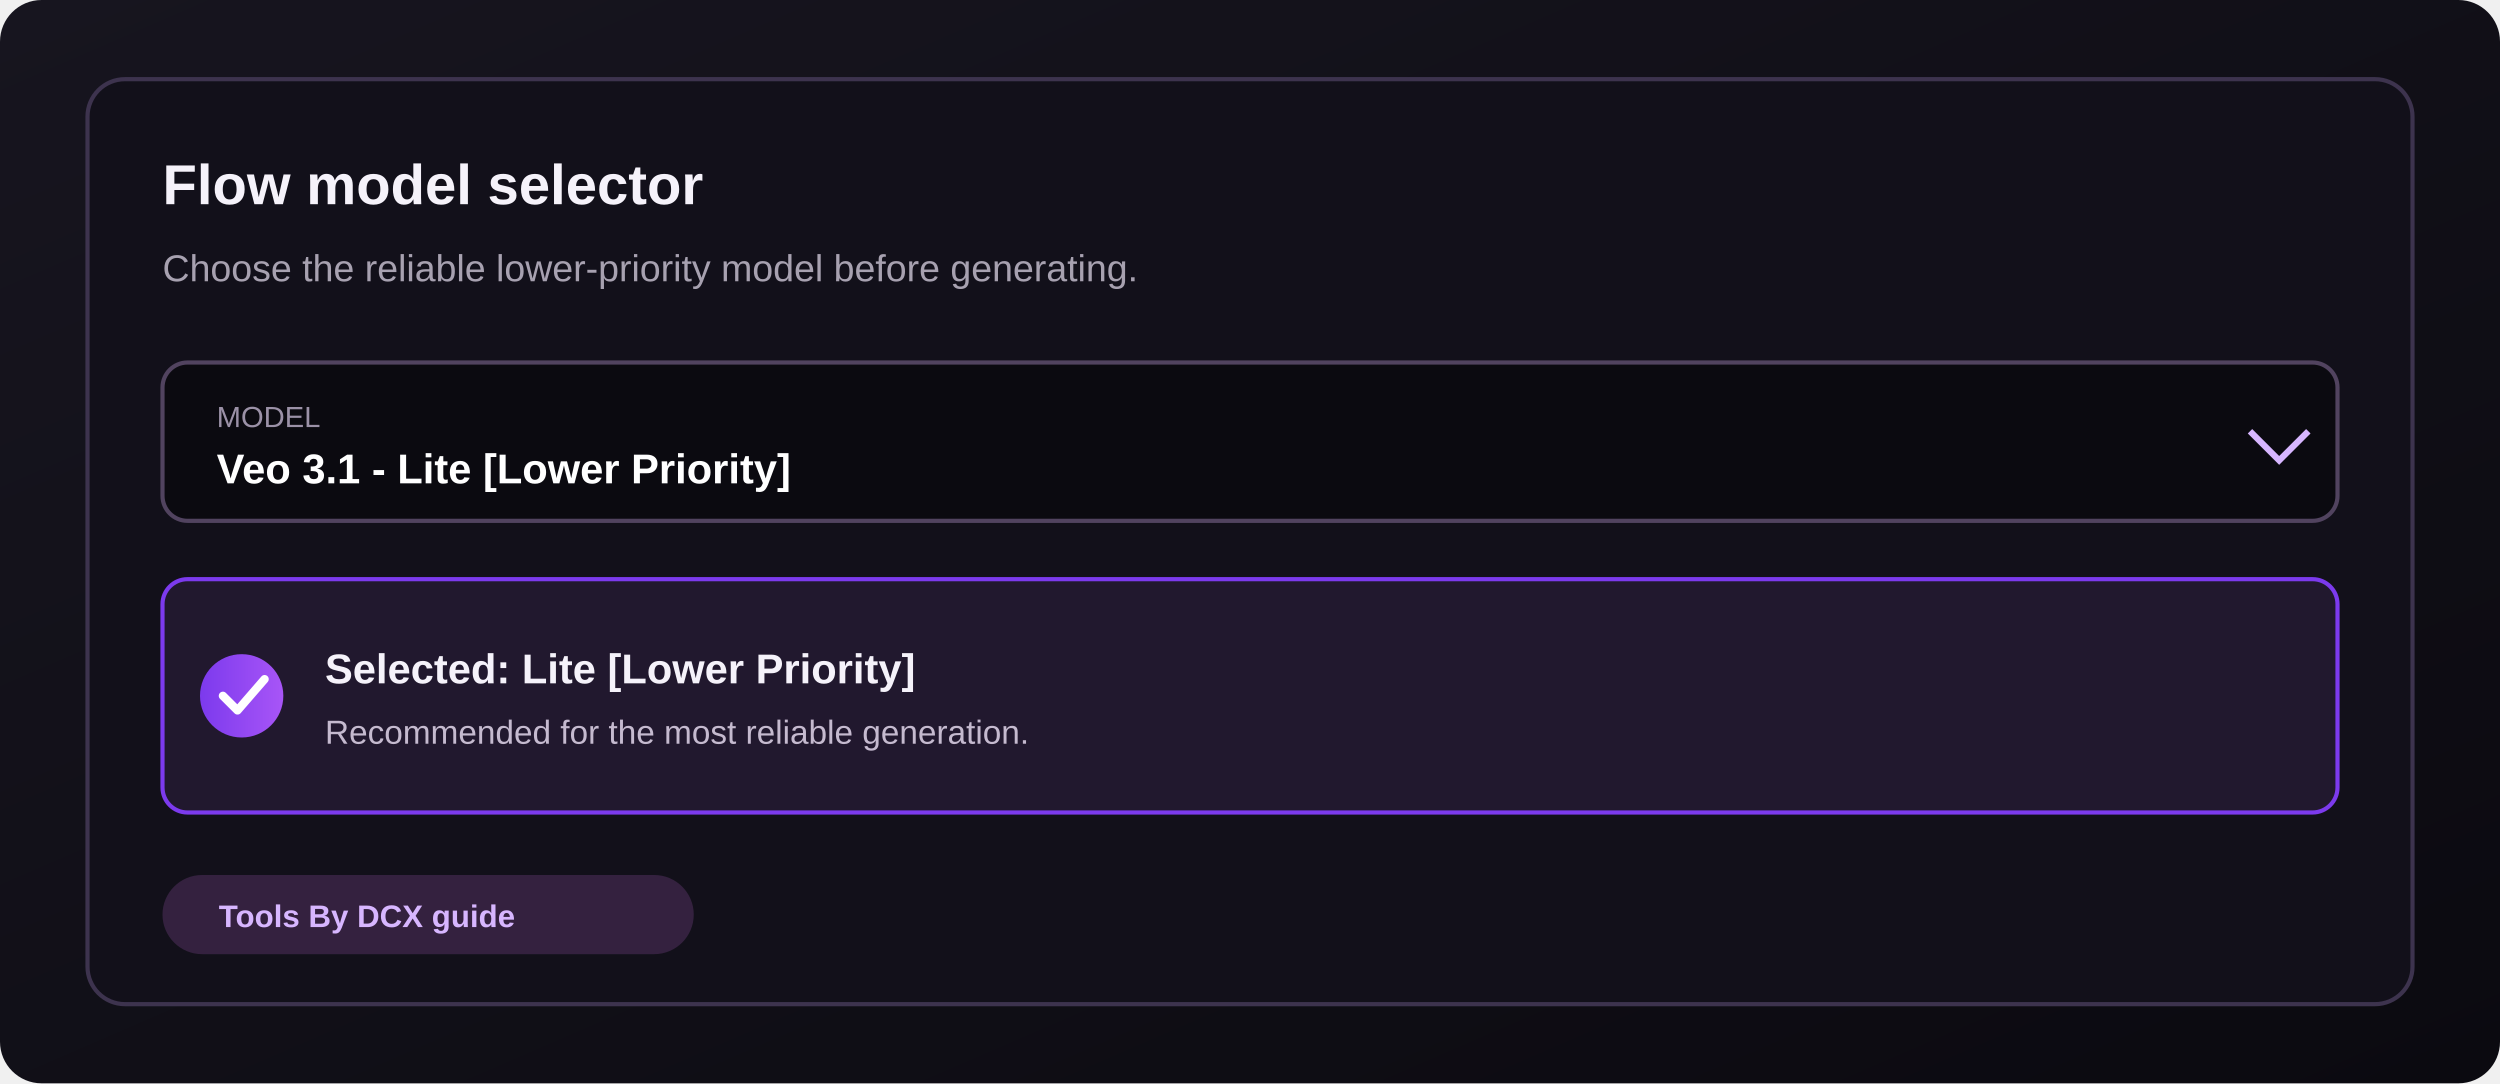
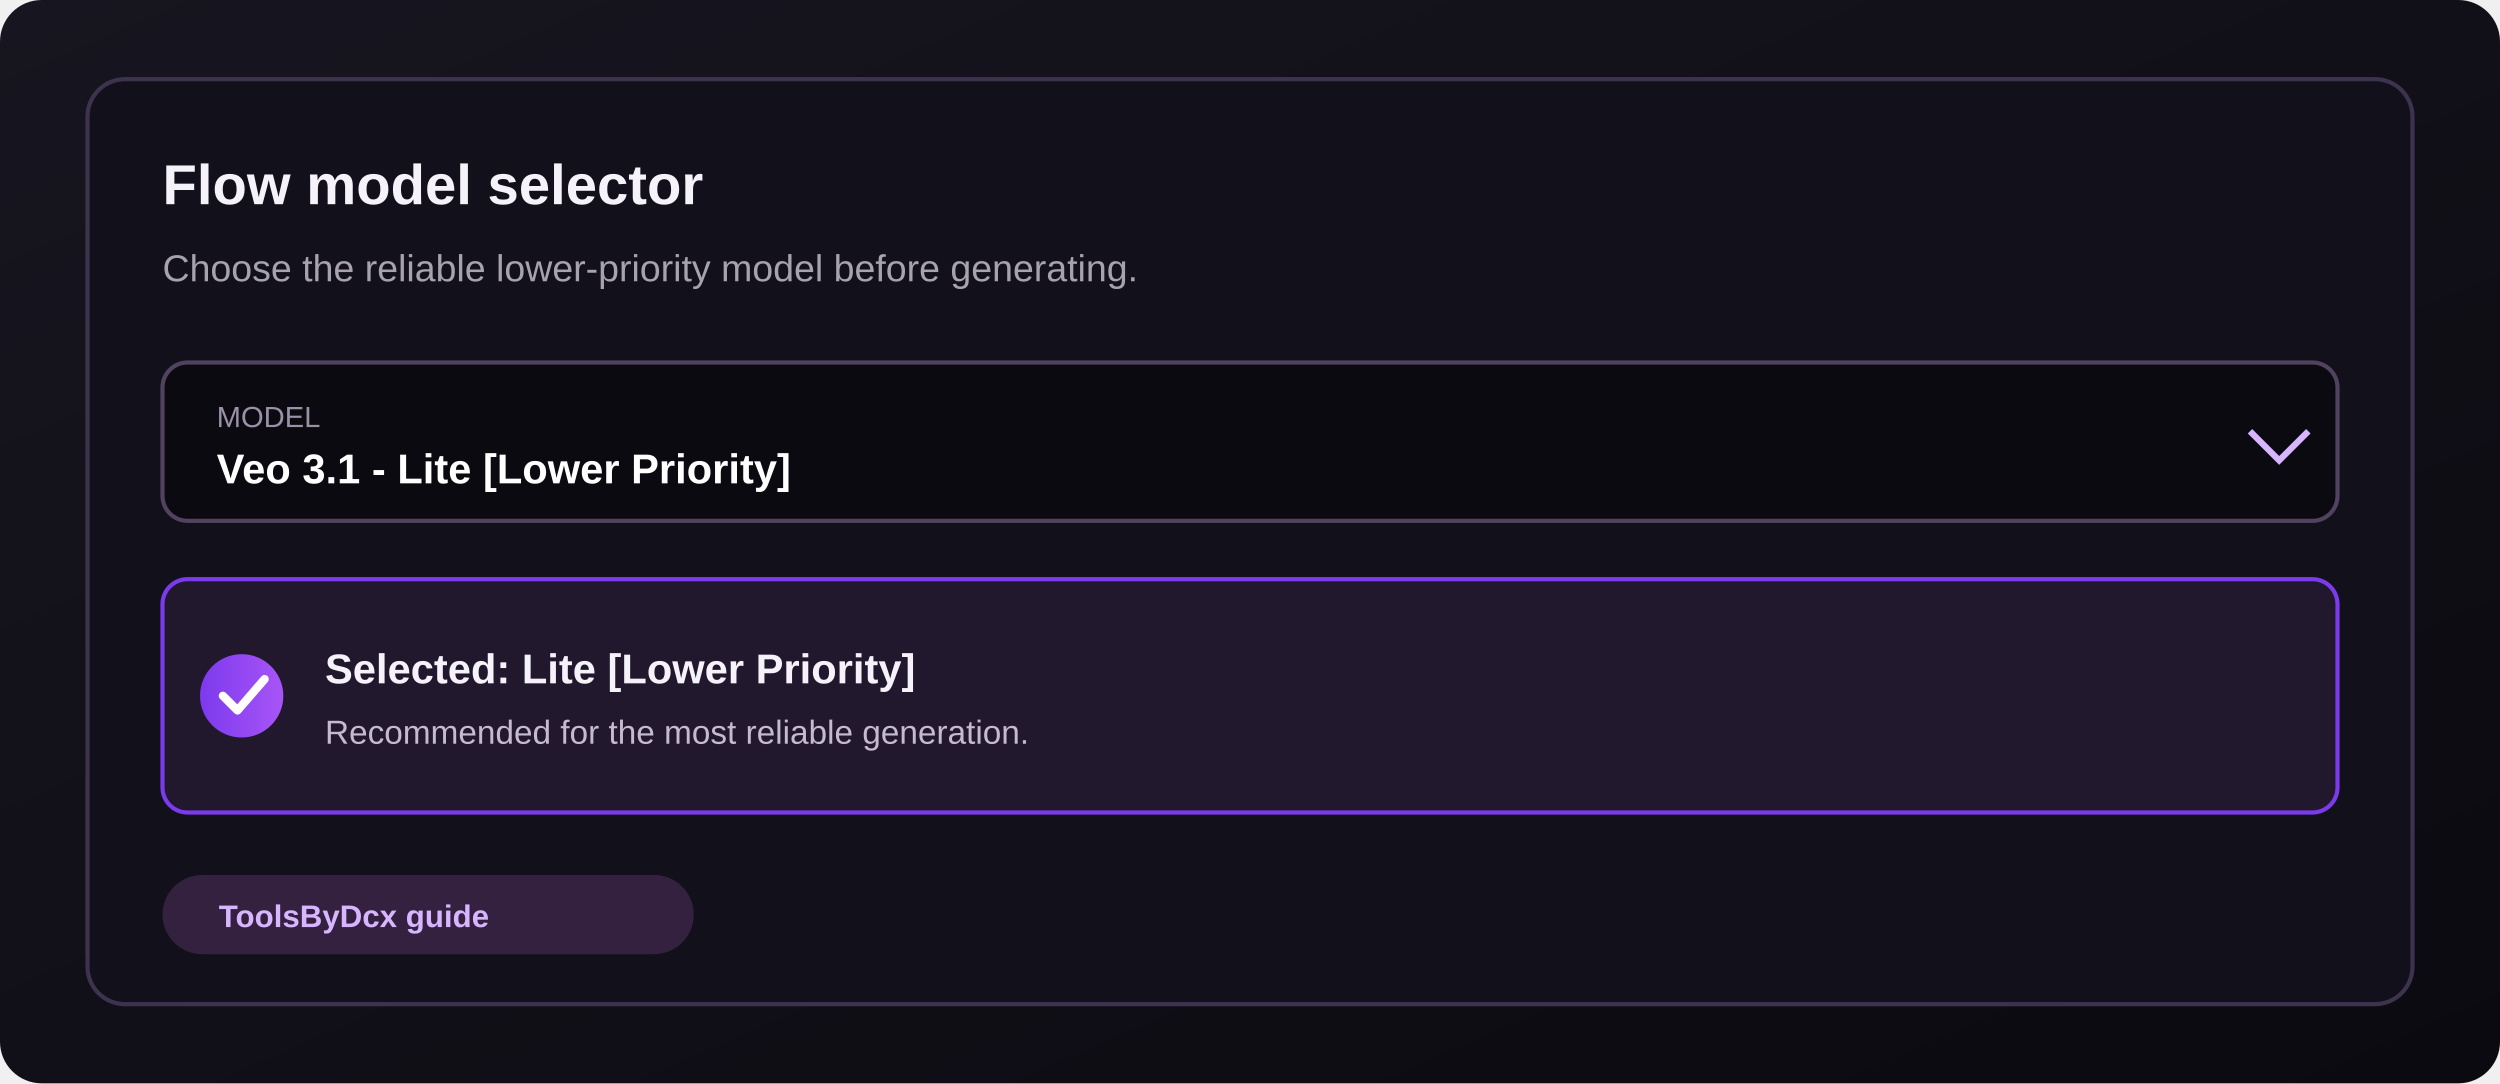
<svg xmlns="http://www.w3.org/2000/svg" viewBox="0 0 1200 520" role="img" aria-labelledby="title desc">
  <defs>
    <linearGradient id="bg" x1="0" x2="1" y1="0" y2="1">
      <stop stop-color="#17151f" />
      <stop offset="1" stop-color="#0b0a10" />
    </linearGradient>
    <linearGradient id="purple" x1="0" x2="1">
      <stop stop-color="#7c3aed" />
      <stop offset="1" stop-color="#a855f7" />
    </linearGradient>
  </defs>
  <rect width="1200" height="520" rx="20" fill="url(#bg)" />
  <rect x="42" y="38" width="1116" height="444" rx="18" fill="#12101a" stroke="#3d334e" stroke-width="2" />
  <text x="78" y="98" fill="#f5f2fa" font-family="Arial, sans-serif" font-size="27" font-weight="700">Flow model selector</text>
  <text x="78" y="135" fill="#a7a1b0" font-family="Arial, sans-serif" font-size="18">Choose the reliable lower-priority model before generating.</text>
  <rect x="78" y="174" width="1044" height="76" rx="12" fill="#0b0a10" stroke="#51435f" stroke-width="2" />
  <text x="104" y="205" fill="#9b91a7" font-family="Arial, sans-serif" font-size="14">MODEL</text>
  <text x="104" y="232" fill="#fff" font-family="Arial, sans-serif" font-size="20" font-weight="700">Veo 3.1 - Lite [Lower Priority]</text>
  <path d="M1080 207l14 14 14-14" fill="none" stroke="#d7b6ff" stroke-width="3" />
  <rect x="78" y="278" width="1044" height="112" rx="12" fill="#21182e" stroke="#7c3aed" stroke-width="2" />
  <circle cx="116" cy="334" r="20" fill="url(#purple)" />
  <path d="M107 334l7 7 13-15" fill="none" stroke="#fff" stroke-width="4" stroke-linecap="round" stroke-linejoin="round" />
  <text x="156" y="328" fill="#f5f2fa" font-family="Arial, sans-serif" font-size="20" font-weight="700">Selected: Lite [Lower Priority]</text>
  <text x="156" y="357" fill="#c5bacf" font-family="Arial, sans-serif" font-size="16">Recommended for the most reliable generation.</text>
  <rect x="78" y="420" width="255" height="38" rx="19" fill="#34213f" />
-   <text x="105" y="445" fill="#d7b6ff" font-family="Arial, sans-serif" font-size="15" font-weight="700">Tools By DCX guide</text>
+   <text x="105" y="445" fill="#d7b6ff" font-family="Arial, sans-serif" font-size="15" font-weight="700">ToolsByDcx guide</text>
</svg>
